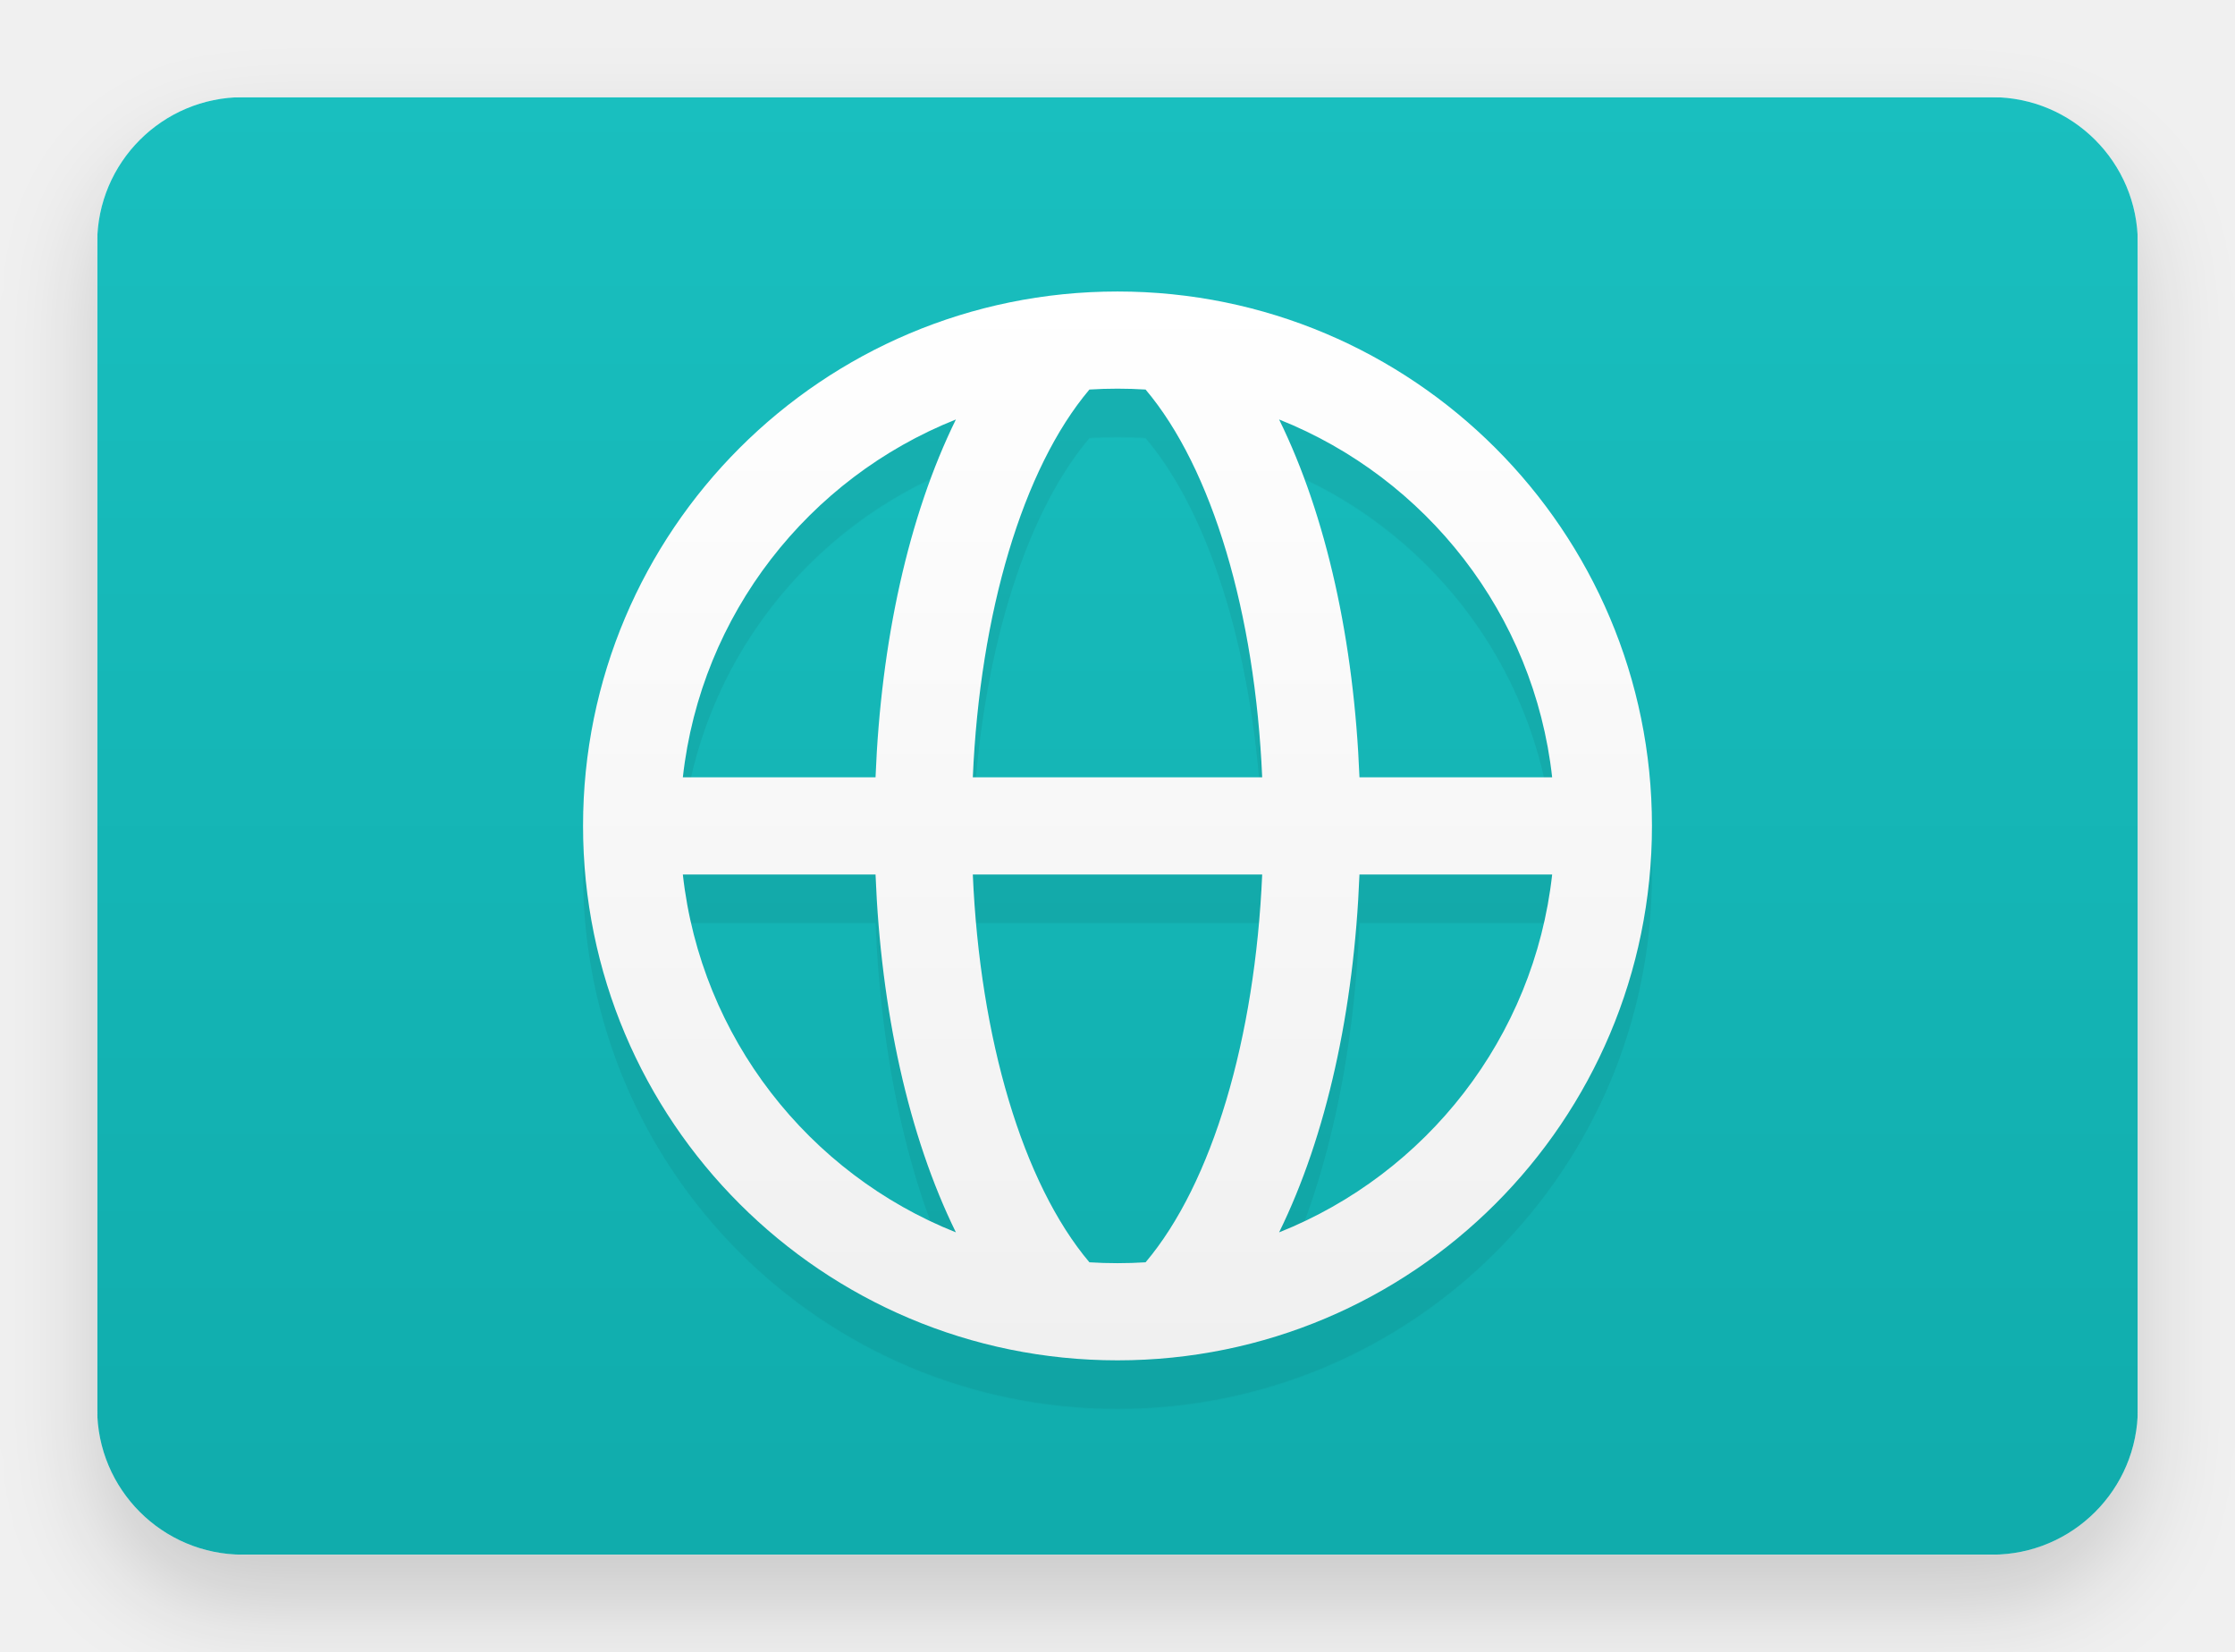
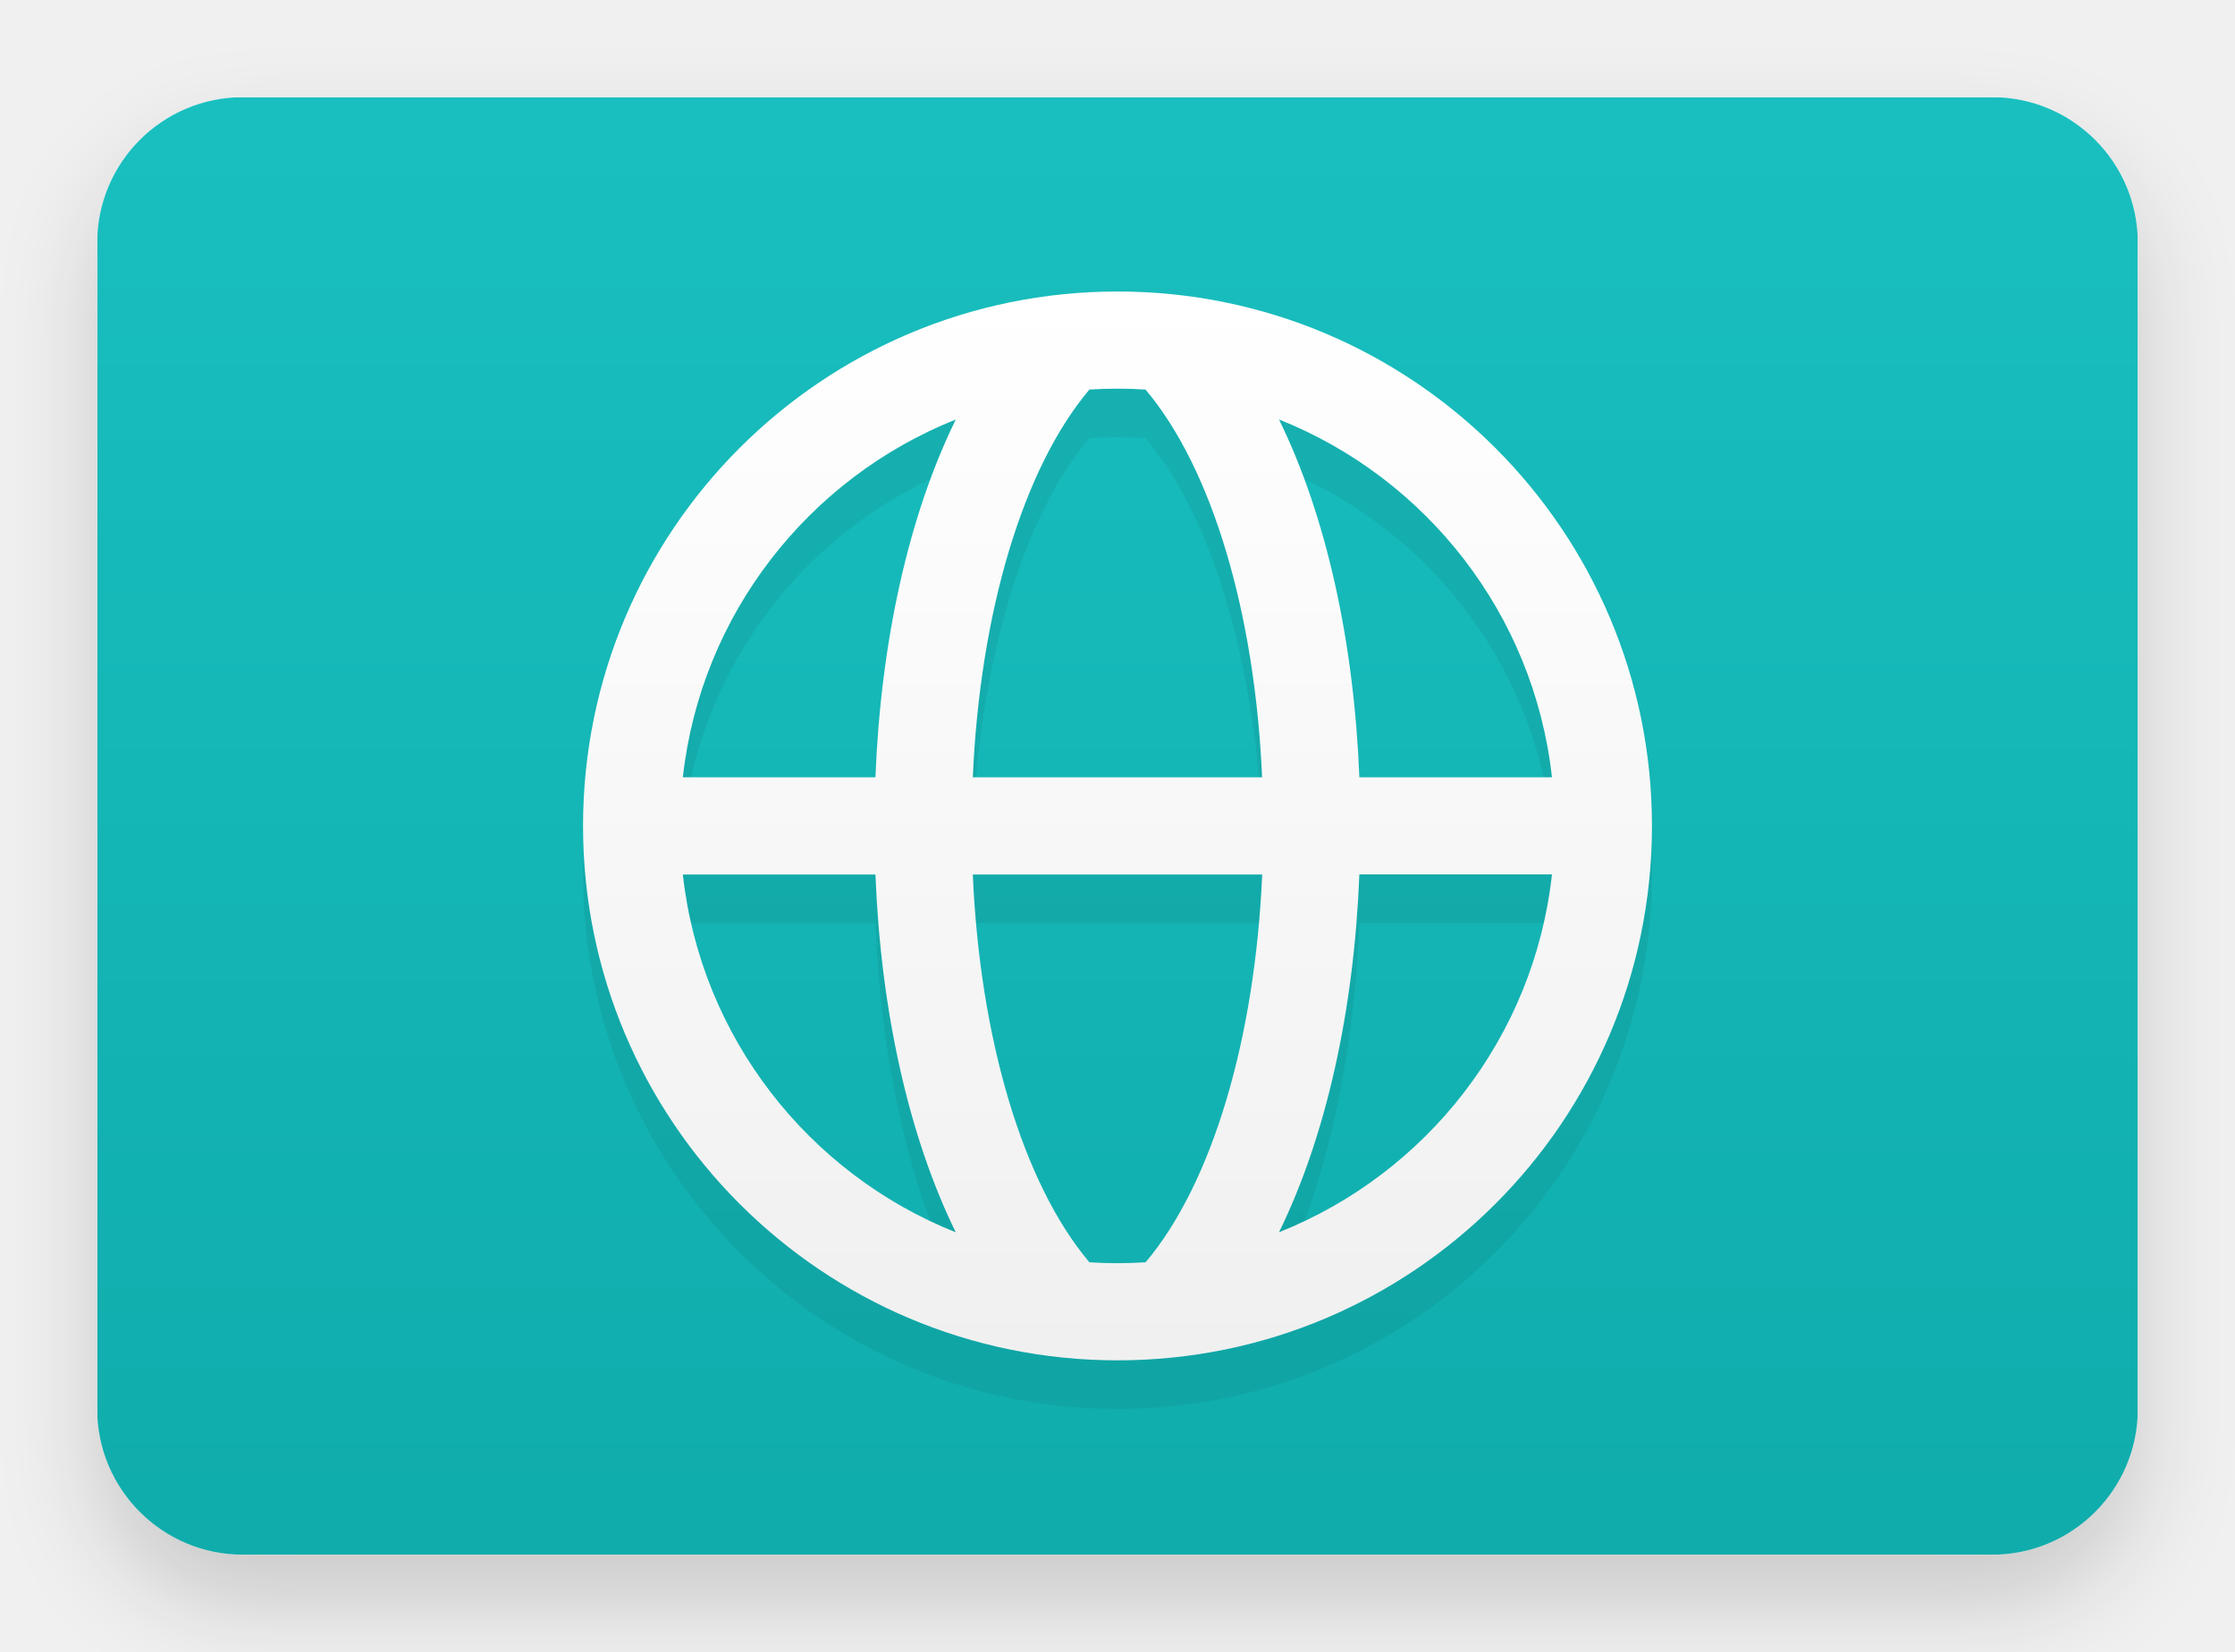
- <svg xmlns="http://www.w3.org/2000/svg" xmlns:xlink="http://www.w3.org/1999/xlink" width="23px" height="17px" viewBox="0 0 23 17" version="1.1">
+ <svg xmlns="http://www.w3.org/2000/svg" xmlns:xlink="http://www.w3.org/1999/xlink" width="23" height="17" viewBox="0 0 23 17">
  <defs>
-     <linearGradient x1="50%" y1="0%" x2="50%" y2="100%" id="linearGradient-1">
-       <stop stop-color="#FFFFFF" offset="0%" />
-       <stop stop-color="#F0F0F0" offset="100%" />
+     <linearGradient id="c" x1="50%" x2="50%" y1="0%" y2="100%">
+       <stop offset="0%" stop-color="#FFF" />
+       <stop offset="100%" stop-color="#F0F0F0" />
    </linearGradient>
-     <rect id="path-2" x="0" y="0" width="21" height="15" rx="1.5" />
-     <filter x="-50%" y="-50%" width="200%" height="200%" filterUnits="objectBoundingBox" id="filter-4">
-       <feOffset dx="0" dy="0.5" in="SourceAlpha" result="shadowOffsetOuter1" />
-       <feGaussianBlur stdDeviation="0.5" in="shadowOffsetOuter1" result="shadowBlurOuter1" />
-       <feColorMatrix values="0 0 0 0 0   0 0 0 0 0   0 0 0 0 0  0 0 0 0.16 0" type="matrix" in="shadowBlurOuter1" />
+     <linearGradient id="d" x1="50%" x2="50%" y1="0%" y2="100%">
+       <stop offset="0%" stop-color="#19BFBF" />
+       <stop offset="100%" stop-color="#10ACAC" />
+     </linearGradient>
+     <filter id="b" width="200%" height="200%" x="-50%" y="-50%" filterUnits="objectBoundingBox">
+       <feOffset dy=".5" in="SourceAlpha" result="shadowOffsetOuter1" />
+       <feGaussianBlur in="shadowOffsetOuter1" result="shadowBlurOuter1" stdDeviation=".5" />
+       <feColorMatrix in="shadowBlurOuter1" values="0 0 0 0 0 0 0 0 0 0 0 0 0 0 0 0 0 0 0.16 0" />
    </filter>
-     <linearGradient x1="50%" y1="0%" x2="50%" y2="100%" id="linearGradient-5">
-       <stop stop-color="#19BFBF" offset="0%" />
-       <stop stop-color="#10ACAC" offset="100%" />
-     </linearGradient>
-     <path d="M10.211,11.991 C10.306,11.997 10.403,12 10.5,12 C10.597,12 10.694,11.997 10.789,11.991 C11.476,11.178 11.916,9.687 11.989,8 L9.011,8 C9.084,9.687 9.524,11.178 10.211,11.991 Z M8.837,11.683 C7.323,11.08 6.213,9.679 6.027,8 L8.01,8 C8.065,9.396 8.349,10.69 8.837,11.683 Z M10.211,3.009 C10.306,3.003 10.403,3 10.5,3 C10.597,3 10.694,3.003 10.789,3.009 C11.476,3.822 11.916,5.313 11.989,7 L9.011,7 C9.084,5.313 9.524,3.822 10.211,3.009 Z M8.837,3.317 C7.323,3.92 6.213,5.321 6.027,7 L8.01,7 C8.065,5.604 8.349,4.31 8.837,3.317 Z M12.163,11.683 C13.677,11.08 14.787,9.679 14.973,8 L12.99,8 C12.935,9.396 12.651,10.69 12.163,11.683 Z M12.163,3.317 C13.677,3.92 14.787,5.321 14.973,7 L12.99,7 C12.935,5.604 12.651,4.31 12.163,3.317 Z M10.5,13 C13.538,13 16,10.538 16,7.5 C16,4.462 13.538,2 10.5,2 C7.462,2 5,4.462 5,7.5 C5,10.538 7.462,13 10.5,13 Z" id="path-6" />
-     <filter x="-50%" y="-50%" width="200%" height="200%" filterUnits="objectBoundingBox" id="filter-7">
-       <feOffset dx="0" dy="0.5" in="SourceAlpha" result="shadowOffsetOuter1" />
-       <feColorMatrix values="0 0 0 0 0   0 0 0 0 0   0 0 0 0 0  0 0 0 0.06 0" type="matrix" in="shadowOffsetOuter1" />
+     <filter id="g" width="200%" height="200%" x="-50%" y="-50%" filterUnits="objectBoundingBox">
+       <feOffset dy=".5" in="SourceAlpha" result="shadowOffsetOuter1" />
+       <feColorMatrix in="shadowOffsetOuter1" values="0 0 0 0 0 0 0 0 0 0 0 0 0 0 0 0 0 0 0.06 0" />
    </filter>
+     <rect id="a" width="21" height="15" x="0" y="0" rx="1.5" />
+     <path id="f" d="M10.211 11.991a4.6 4.6 0 0 0 .578 0c.687-.813 1.127-2.304 1.2-3.991H9.011c.073 1.687.513 3.178 1.2 3.991m-1.374-.308C7.323 11.08 6.213 9.679 6.027 8h1.982c.055 1.396.34 2.69.827 3.683m1.374-8.674a4.6 4.6 0 0 1 .578 0c.687.813 1.127 2.304 1.2 3.991H9.011c.073-1.687.513-3.178 1.2-3.991m-1.374.308C7.323 3.92 6.213 5.321 6.027 7h1.982c.055-1.396.34-2.69.827-3.683m3.326 8.365c1.514-.603 2.624-2.003 2.809-3.683h-1.982c-.055 1.396-.34 2.69-.827 3.683m0-8.365c1.514.603 2.624 2.003 2.809 3.683h-1.982c-.055-1.396-.34-2.69-.827-3.683M10.5 13c3.038 0 5.5-2.462 5.5-5.5S13.538 2 10.5 2 5 4.462 5 7.5 7.462 13 10.5 13" />
  </defs>
-   <g id="Flag-Kit" stroke="none" stroke-width="1" fill="none" fill-rule="evenodd">
-     <g id="WW">
-       <g id="BE-Copy-9" transform="translate(1, 1)">
-         <mask id="mask-3" fill="white">
-           <use xlink:href="#path-2" />
-         </mask>
-         <g id="Mask">
-           <use fill="black" fill-opacity="1" filter="url(#filter-4)" xlink:href="#path-2" />
-           <use fill="url(#linearGradient-1)" fill-rule="evenodd" xlink:href="#path-2" />
-         </g>
-         <rect id="Mask-Copy" fill="url(#linearGradient-5)" mask="url(#mask-3)" x="0" y="0" width="21" height="15" />
-         <g id="Oval-143" mask="url(#mask-3)">
-           <use fill="black" fill-opacity="1" filter="url(#filter-7)" xlink:href="#path-6" />
-           <use fill="url(#linearGradient-1)" fill-rule="evenodd" xlink:href="#path-6" />
-         </g>
-         <rect id="Depth" mask="url(#mask-3)" x="0" y="0" width="21" height="15" rx="1.5" />
-       </g>
+   <g fill="none" fill-rule="evenodd" transform="translate(1 1)">
+     <mask id="e" fill="#fff">
+       <use xlink:href="#a" />
+     </mask>
+     <use xlink:href="#a" fill="#000" filter="url(#b)" />
+     <use xlink:href="#a" fill="url(#c)" />
+     <rect width="21" height="15" fill="url(#d)" mask="url(#e)" />
+     <g mask="url(#e)">
+       <use xlink:href="#f" fill="#000" filter="url(#g)" />
+       <use xlink:href="#f" fill="url(#c)" />
    </g>
+     <rect width="21" height="15" mask="url(#e)" rx="1.5" />
  </g>
</svg>
